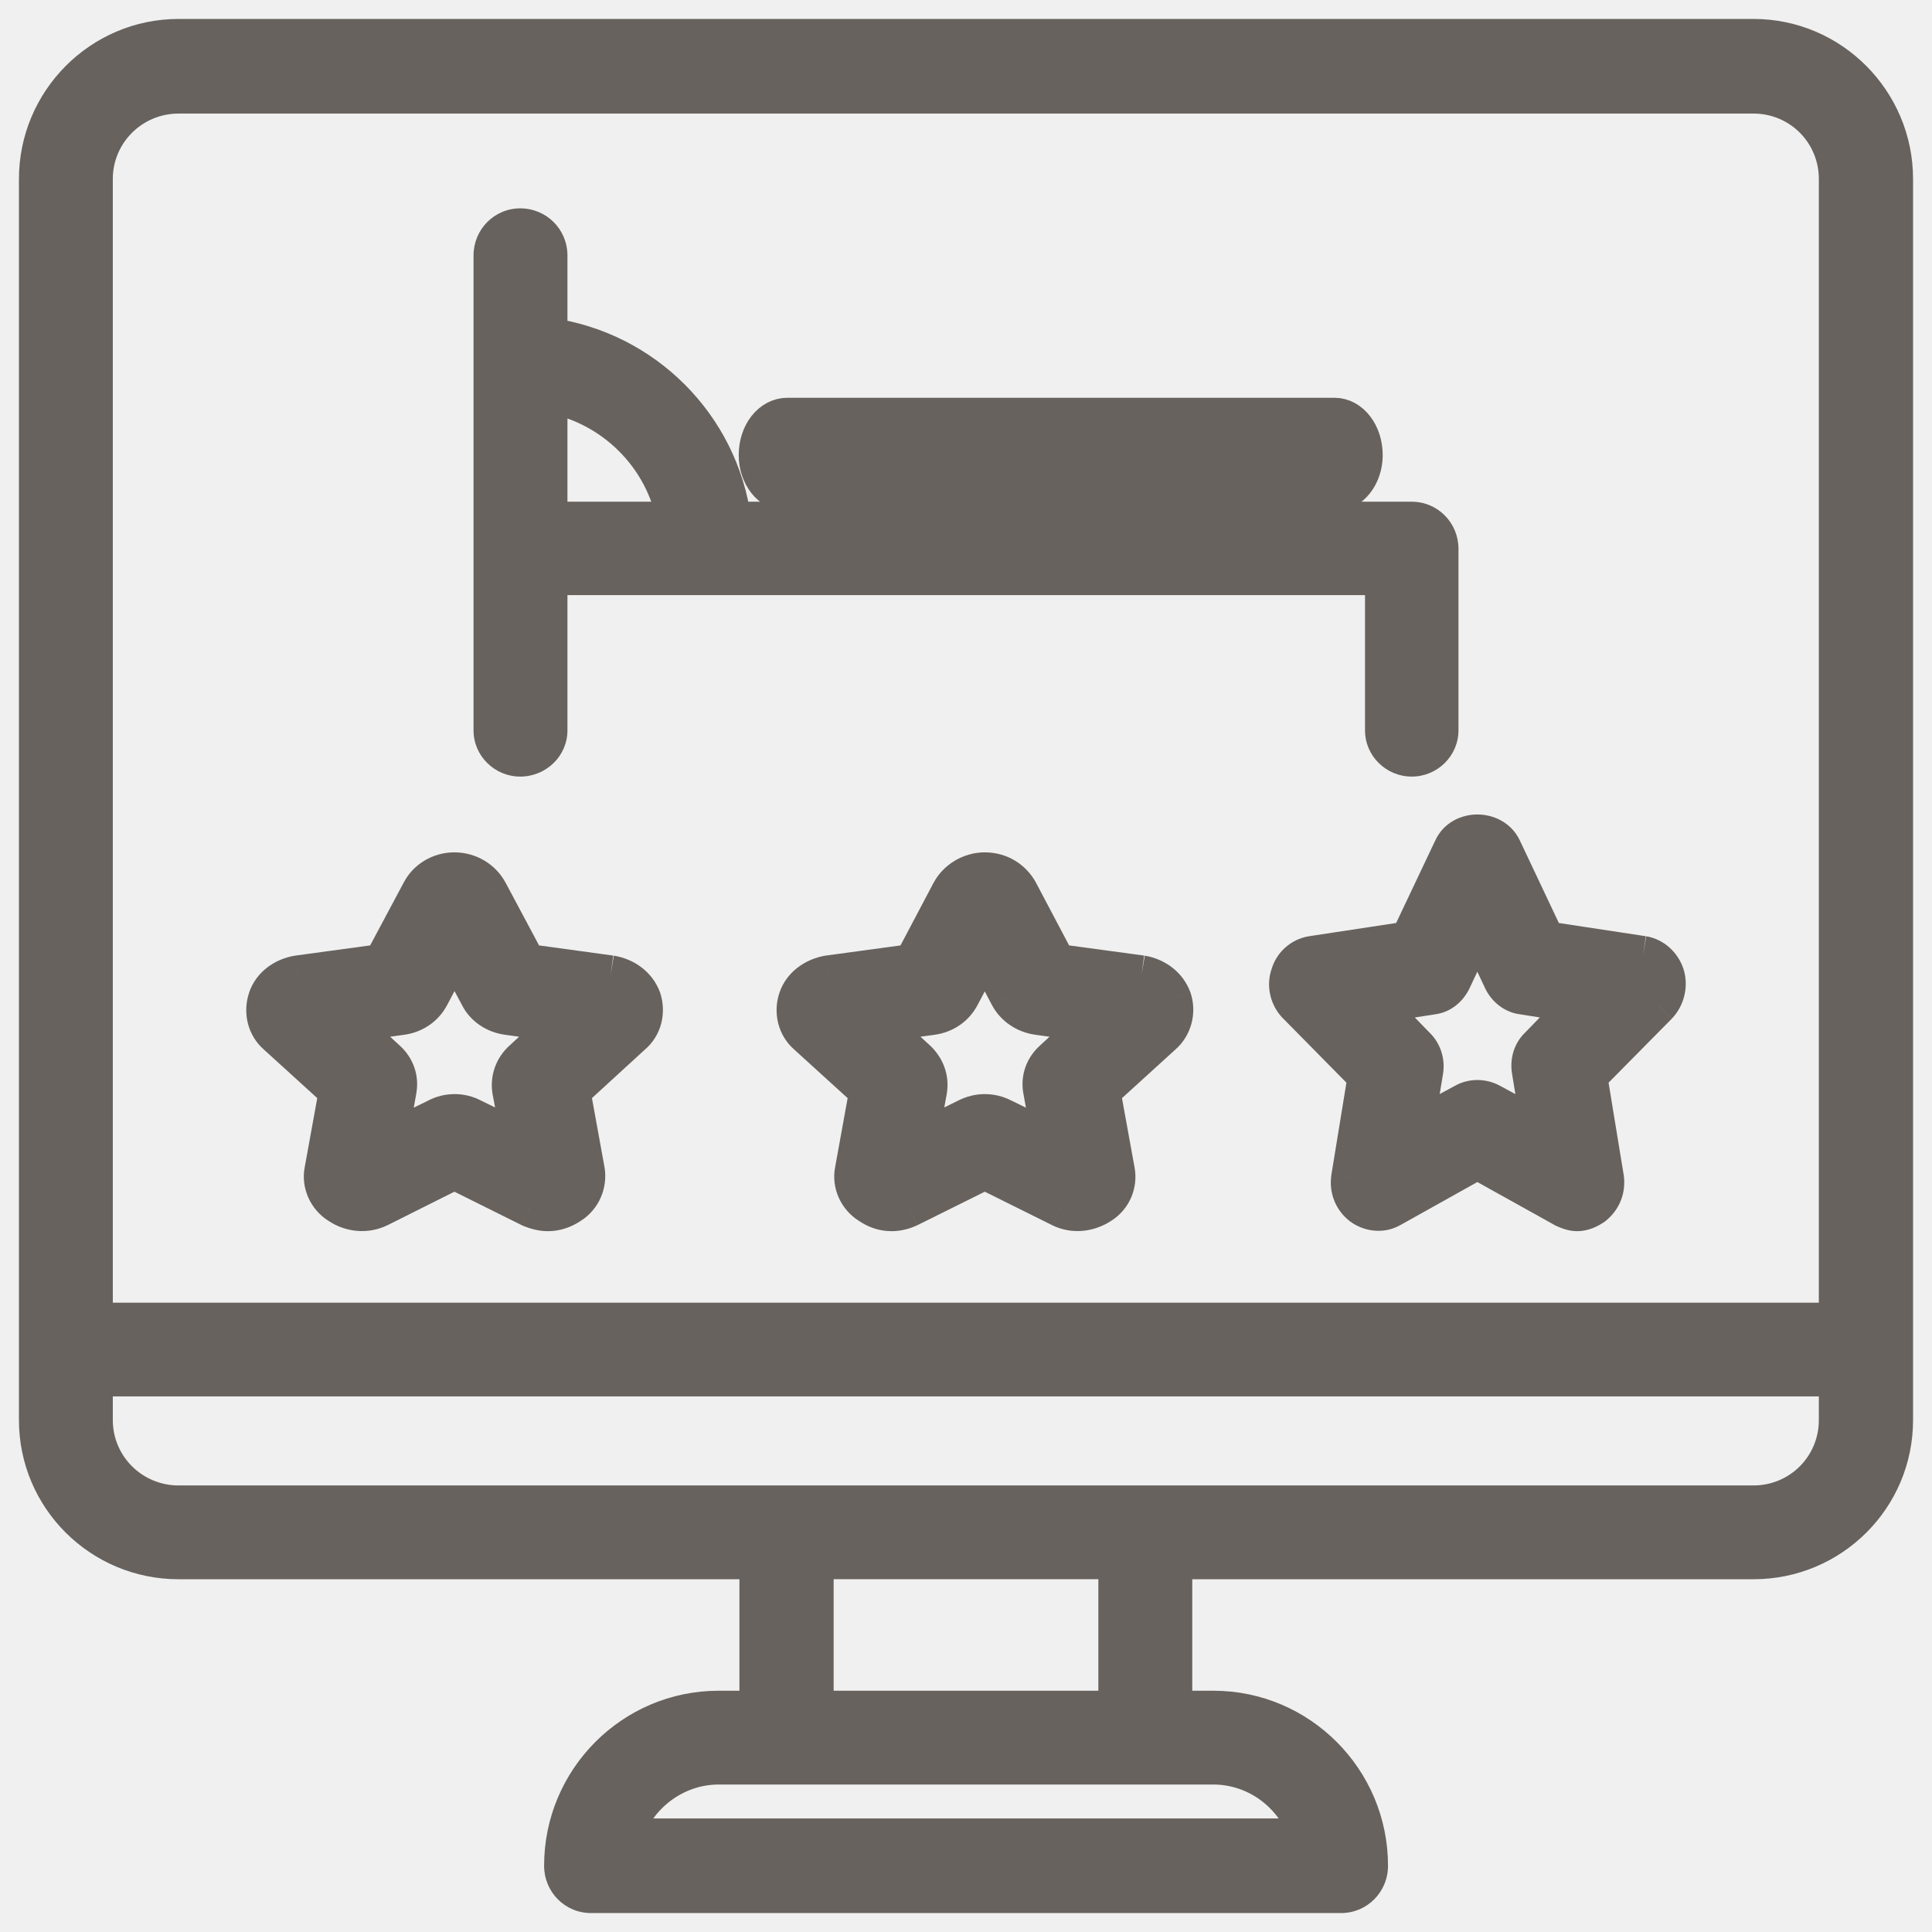
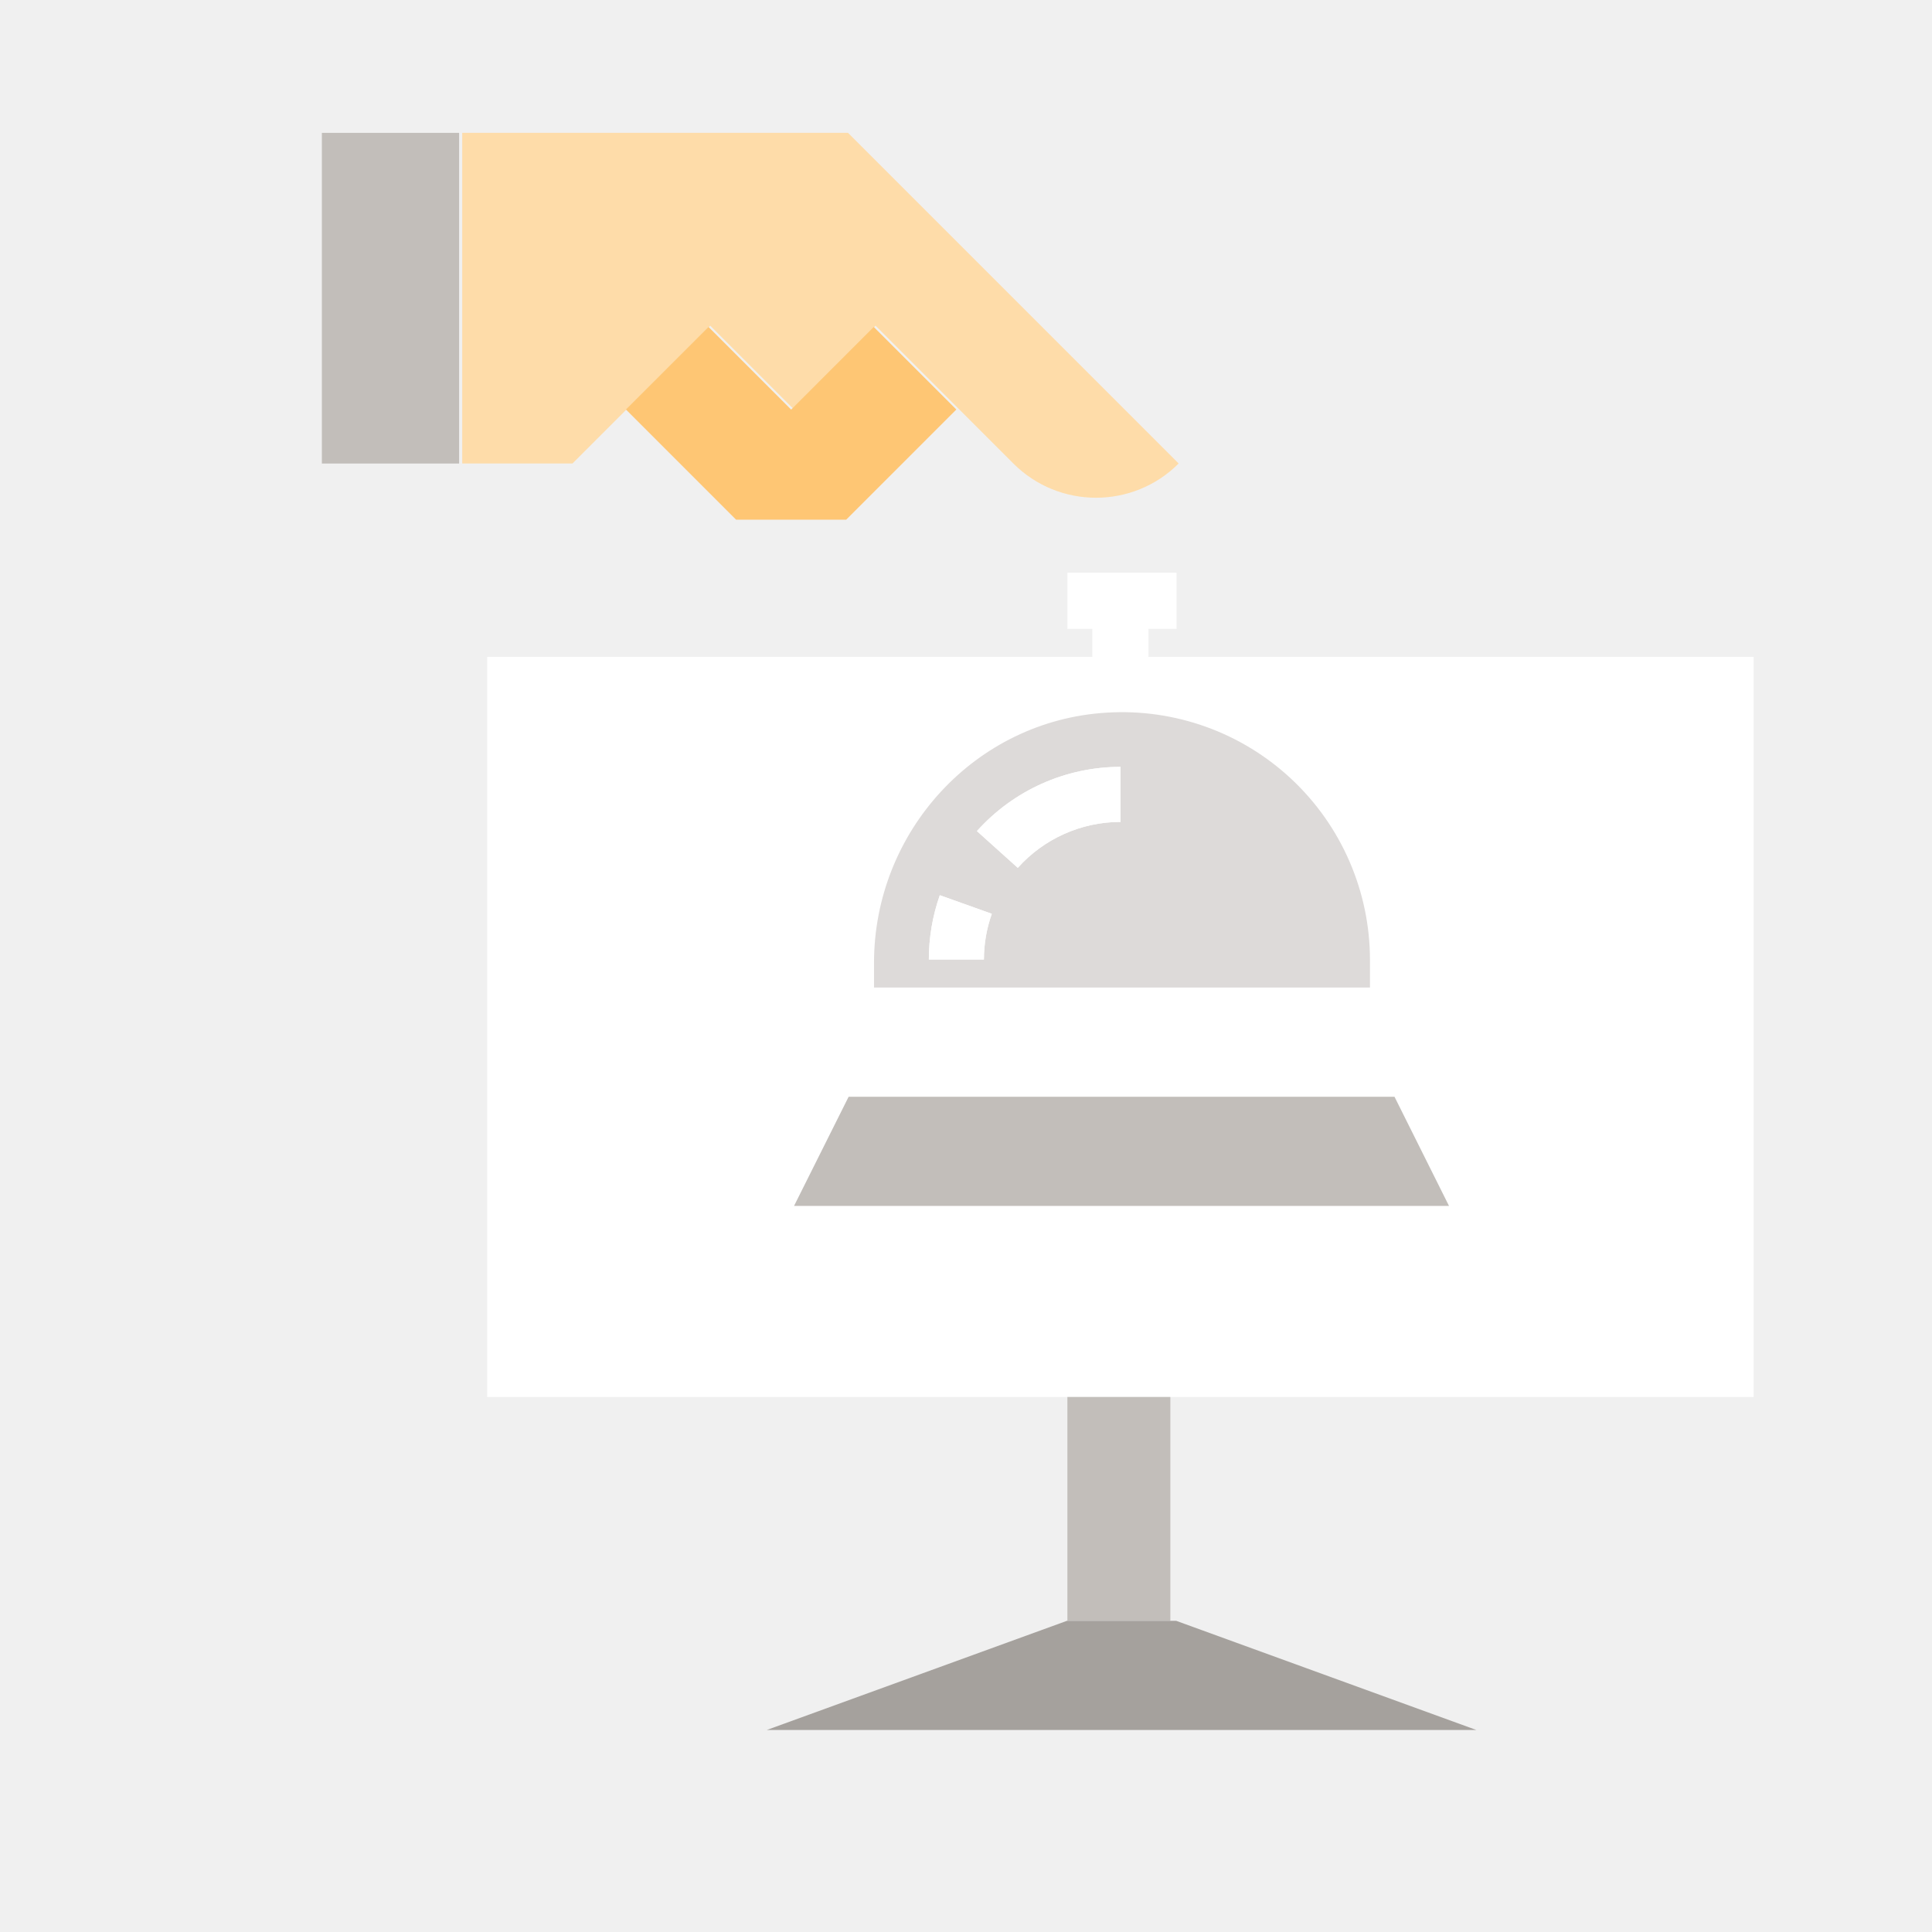
- <svg xmlns="http://www.w3.org/2000/svg" width="51" height="51" viewBox="0 0 51 51" fill="none">
-   <path fill-rule="evenodd" clip-rule="evenodd" d="M48.513 37.486C48.513 38.72 47.523 39.712 46.288 39.712H30.232H20.768H4.714C3.48 39.712 2.478 38.72 2.478 37.486V36.362H48.513V37.486ZM21.506 45.131H29.494V41.187H21.506V45.131ZM34.542 48.502H16.449C16.77 47.424 17.783 46.607 18.972 46.607H20.768H30.232H32.029C33.22 46.607 34.233 47.424 34.542 48.502ZM2.478 4.725C2.478 3.491 3.48 2.498 4.714 2.498H46.288C47.523 2.498 48.513 3.491 48.513 4.725V34.887H2.478V4.725ZM46.288 1H4.714C2.666 1 1 2.676 1 4.725V35.636V37.486C1 39.534 2.666 41.188 4.714 41.188H20.019V45.131H18.972C16.702 45.131 14.863 46.981 14.863 49.251C14.863 49.671 15.192 50 15.601 50H35.402C35.809 50 36.14 49.671 36.14 49.251C36.14 46.981 34.298 45.131 32.029 45.131H30.973V41.188H46.288C48.337 41.188 50 39.534 50 37.486V35.636V4.725C50 2.676 48.337 1 46.288 1Z" fill="#67625E" />
-   <path d="M2.478 36.362V35.862H1.978V36.362H2.478ZM48.513 36.362H49.013V35.862H48.513V36.362ZM21.506 45.131H21.006V45.631H21.506V45.131ZM29.494 45.131V45.631H29.994V45.131H29.494ZM29.494 41.187H29.994V40.687H29.494V41.187ZM21.506 41.187V40.687H21.006V41.187H21.506ZM16.449 48.502L15.97 48.359L15.778 49.002H16.449V48.502ZM48.513 34.887V35.387H49.013V34.887H48.513ZM2.478 34.887H1.978V35.387H2.478V34.887ZM20.019 41.188H20.519V40.688H20.019V41.188ZM20.019 45.131V45.631H20.519V45.131H20.019ZM30.973 45.131H30.473V45.631H30.973V45.131ZM30.973 41.188V40.688H30.473V41.188H30.973ZM48.013 37.486C48.013 38.444 47.246 39.212 46.288 39.212V40.212C47.799 40.212 49.013 38.995 49.013 37.486H48.013ZM46.288 39.212H30.232V40.212H46.288V39.212ZM30.232 39.212H20.768V40.212H30.232V39.212ZM20.768 39.212H4.714V40.212H20.768V39.212ZM4.714 39.212C3.753 39.212 2.978 38.441 2.978 37.486H1.978C1.978 38.999 3.207 40.212 4.714 40.212V39.212ZM2.978 37.486V36.362H1.978V37.486H2.978ZM2.478 36.862H48.513V35.862H2.478V36.862ZM48.013 36.362V37.486H49.013V36.362H48.013ZM21.506 45.631H29.494V44.631H21.506V45.631ZM29.994 45.131V41.187H28.994V45.131H29.994ZM29.494 40.687H21.506V41.687H29.494V40.687ZM21.006 41.187V45.131H22.006V41.187H21.006ZM34.542 48.002H16.449V49.002H34.542V48.002ZM16.928 48.645C17.189 47.767 18.015 47.107 18.972 47.107V46.107C17.55 46.107 16.351 47.08 15.97 48.359L16.928 48.645ZM18.972 47.107H20.768V46.107H18.972V47.107ZM20.768 47.107H30.232V46.107H20.768V47.107ZM30.232 47.107H32.029V46.107H30.232V47.107ZM32.029 47.107C32.989 47.107 33.812 47.768 34.062 48.64L35.023 48.364C34.655 47.079 33.451 46.107 32.029 46.107V47.107ZM2.978 4.725C2.978 3.77 3.754 2.998 4.714 2.998V1.998C3.207 1.998 1.978 3.212 1.978 4.725H2.978ZM4.714 2.998H46.288V1.998H4.714V2.998ZM46.288 2.998C47.246 2.998 48.013 3.766 48.013 4.725H49.013C49.013 3.215 47.799 1.998 46.288 1.998V2.998ZM48.013 4.725V34.887H49.013V4.725H48.013ZM48.513 34.387H2.478V35.387H48.513V34.387ZM2.978 34.887V4.725H1.978V34.887H2.978ZM46.288 0.5H4.714V1.5H46.288V0.5ZM4.714 0.5C2.388 0.5 0.5 2.402 0.5 4.725H1.5C1.5 2.951 2.944 1.5 4.714 1.5V0.5ZM0.5 4.725V35.636H1.5V4.725H0.5ZM0.5 35.636V37.486H1.5V35.636H0.5ZM0.5 37.486C0.5 39.812 2.392 41.688 4.714 41.688V40.688C2.94 40.688 1.5 39.256 1.5 37.486H0.5ZM4.714 41.688H20.019V40.688H4.714V41.688ZM19.519 41.188V45.131H20.519V41.188H19.519ZM20.019 44.631H18.972V45.631H20.019V44.631ZM18.972 44.631C16.424 44.631 14.363 46.707 14.363 49.251H15.363C15.363 47.256 16.98 45.631 18.972 45.631V44.631ZM14.363 49.251C14.363 49.942 14.911 50.5 15.601 50.5V49.5C15.473 49.5 15.363 49.4 15.363 49.251H14.363ZM15.601 50.5H35.402V49.5H15.601V50.5ZM35.402 50.5C36.088 50.5 36.64 49.944 36.64 49.251H35.64C35.64 49.398 35.529 49.5 35.402 49.5V50.5ZM36.64 49.251C36.64 46.706 34.576 44.631 32.029 44.631V45.631C34.021 45.631 35.64 47.256 35.64 49.251H36.64ZM32.029 44.631H30.973V45.631H32.029V44.631ZM31.473 45.131V41.188H30.473V45.131H31.473ZM30.973 41.688H46.288V40.688H30.973V41.688ZM46.288 41.688C48.612 41.688 50.5 39.812 50.5 37.486H49.5C49.5 39.256 48.063 40.688 46.288 40.688V41.688ZM50.5 37.486V35.636H49.5V37.486H50.5ZM50.5 35.636V4.725H49.5V35.636H50.5ZM50.5 4.725C50.5 2.403 48.616 0.5 46.288 0.5V1.5C48.059 1.5 49.5 2.95 49.5 4.725H50.5Z" fill="#67625E" />
-   <path fill-rule="evenodd" clip-rule="evenodd" d="M14.479 10.397C16.177 10.704 17.535 12.037 17.842 13.744H14.479V10.397ZM36.533 19.279C36.533 19.673 36.86 20 37.267 20C37.673 20 38 19.673 38 19.279V14.487C38 14.073 37.673 13.744 37.267 13.744H19.331C18.991 11.228 16.998 9.237 14.479 8.887V6.743C14.479 6.329 14.149 6 13.733 6C13.328 6 13 6.329 13 6.743V19.279C13 19.673 13.328 20 13.733 20C14.149 20 14.479 19.673 14.479 19.279V15.209H36.533V19.279Z" fill="#67625E" />
-   <path d="M14.479 10.397L14.568 9.905L13.979 9.799V10.397H14.479ZM17.842 13.744V14.244H18.44L18.334 13.655L17.842 13.744ZM14.479 13.744H13.979V14.244H14.479V13.744ZM19.331 13.744L18.836 13.811L18.895 14.244H19.331V13.744ZM14.479 8.887H13.979V9.323L14.41 9.382L14.479 8.887ZM14.479 15.209V14.709H13.979V15.209H14.479ZM36.533 15.209H37.033V14.709H36.533V15.209ZM14.39 10.889C15.886 11.159 17.081 12.335 17.35 13.832L18.334 13.655C17.989 11.739 16.468 10.248 14.568 9.905L14.39 10.889ZM17.842 13.244H14.479V14.244H17.842V13.244ZM14.979 13.744V10.397H13.979V13.744H14.979ZM36.033 19.279C36.033 19.955 36.59 20.5 37.267 20.5V19.5C37.13 19.5 37.033 19.391 37.033 19.279H36.033ZM37.267 20.5C37.944 20.5 38.5 19.954 38.5 19.279H37.5C37.5 19.391 37.402 19.5 37.267 19.5V20.5ZM38.5 19.279V14.487H37.5V19.279H38.5ZM38.5 14.487C38.5 13.802 37.954 13.244 37.267 13.244V14.244C37.391 14.244 37.5 14.344 37.5 14.487H38.5ZM37.267 13.244H19.331V14.244H37.267V13.244ZM19.827 13.677C19.456 10.937 17.288 8.772 14.547 8.392L14.41 9.382C16.708 9.701 18.526 11.518 18.836 13.811L19.827 13.677ZM14.979 8.887V6.743H13.979V8.887H14.979ZM14.979 6.743C14.979 6.052 14.424 5.5 13.733 5.5V6.5C13.874 6.5 13.979 6.606 13.979 6.743H14.979ZM13.733 5.5C13.047 5.5 12.5 6.058 12.5 6.743H13.5C13.5 6.6 13.609 6.5 13.733 6.5V5.5ZM12.5 6.743V19.279H13.5V6.743H12.5ZM12.5 19.279C12.5 19.955 13.057 20.5 13.733 20.5V19.5C13.598 19.5 13.5 19.391 13.5 19.279H12.5ZM13.733 20.5C14.413 20.5 14.979 19.961 14.979 19.279H13.979C13.979 19.385 13.885 19.5 13.733 19.5V20.5ZM14.979 19.279V15.209H13.979V19.279H14.979ZM14.479 15.709H36.533V14.709H14.479V15.709ZM36.033 15.209V19.279H37.033V15.209H36.033Z" fill="#67625E" />
-   <path fill-rule="evenodd" clip-rule="evenodd" d="M20.786 13H35.226C35.652 13 36 12.551 36 12.016C36 11.447 35.652 11 35.226 11H20.786C20.348 11 20 11.447 20 12.016C20 12.551 20.348 13 20.786 13Z" fill="#67625E" />
-   <path d="M20.786 13H35.226C35.652 13 36 12.551 36 12.016C36 11.447 35.652 11 35.226 11H20.786C20.348 11 20 11.447 20 12.016C20 12.551 20.348 13 20.786 13" stroke="#67625E" />
-   <path fill-rule="evenodd" clip-rule="evenodd" d="M27.796 27.963C27.552 28.179 27.449 28.482 27.508 28.785L27.749 30.122L26.469 29.496C26.169 29.344 25.824 29.344 25.524 29.496L24.256 30.122L24.497 28.805C24.556 28.482 24.44 28.179 24.209 27.963L23.172 27.015L24.6 26.82C24.936 26.776 25.212 26.582 25.361 26.301L25.996 25.095L26.629 26.301C26.78 26.582 27.069 26.776 27.404 26.82L28.821 27.015L27.796 27.963ZM30.136 25.72L27.899 25.417L26.908 23.539C26.733 23.216 26.4 23 25.996 23C25.616 23 25.258 23.216 25.085 23.539L24.093 25.417L21.869 25.72C21.488 25.784 21.164 26.023 21.049 26.367C20.933 26.712 21.025 27.101 21.304 27.337L22.917 28.805L22.537 30.899C22.468 31.244 22.629 31.611 22.94 31.805C23.125 31.933 23.321 32 23.54 32C23.701 32 23.864 31.955 24 31.892L25.996 30.899L27.992 31.892C28.337 32.064 28.74 32.02 29.064 31.805C29.375 31.611 29.524 31.244 29.456 30.899L29.076 28.805L30.689 27.337C30.965 27.101 31.069 26.712 30.954 26.367C30.828 26.023 30.516 25.784 30.136 25.72Z" fill="#67625E" />
-   <path d="M27.796 27.963L28.128 28.337L28.135 28.33L27.796 27.963ZM27.508 28.785L28 28.696L27.999 28.689L27.508 28.785ZM27.749 30.122L27.529 30.571L28.416 31.004L28.241 30.033L27.749 30.122ZM26.469 29.496L26.242 29.942L26.249 29.945L26.469 29.496ZM25.524 29.496L25.745 29.945L25.751 29.942L25.524 29.496ZM24.256 30.122L23.764 30.032L23.585 31.01L24.477 30.57L24.256 30.122ZM24.497 28.805L24.989 28.894L24.989 28.894L24.497 28.805ZM24.209 27.963L24.55 27.598L24.546 27.594L24.209 27.963ZM23.172 27.015L23.105 26.52L22.047 26.664L22.835 27.384L23.172 27.015ZM24.6 26.82L24.535 26.325L24.533 26.325L24.6 26.82ZM25.361 26.301L25.803 26.534L25.803 26.534L25.361 26.301ZM25.996 25.095L26.439 24.862L25.997 24.02L25.554 24.862L25.996 25.095ZM26.629 26.301L26.186 26.533L26.189 26.538L26.629 26.301ZM27.404 26.82L27.473 26.325L27.47 26.325L27.404 26.82ZM28.821 27.015L29.161 27.382L29.938 26.664L28.889 26.52L28.821 27.015ZM27.899 25.417L27.457 25.651L27.577 25.878L27.832 25.913L27.899 25.417ZM26.908 23.539L27.35 23.306L27.348 23.301L26.908 23.539ZM25.085 23.539L24.644 23.304L24.643 23.305L25.085 23.539ZM24.093 25.417L24.16 25.913L24.415 25.878L24.535 25.651L24.093 25.417ZM21.869 25.72L21.801 25.225L21.793 25.226L21.785 25.227L21.869 25.72ZM21.049 26.367L21.523 26.526L21.523 26.526L21.049 26.367ZM21.304 27.337L21.64 26.967L21.634 26.962L21.627 26.956L21.304 27.337ZM22.917 28.805L23.409 28.894L23.458 28.621L23.253 28.435L22.917 28.805ZM22.537 30.899L23.028 30.997L23.029 30.988L22.537 30.899ZM22.94 31.805L23.225 31.394L23.215 31.387L23.205 31.381L22.94 31.805ZM24 31.892L24.212 32.345L24.223 32.339L24 31.892ZM25.996 30.899L26.219 30.451L25.996 30.341L25.773 30.451L25.996 30.899ZM27.992 31.892L28.215 31.444L28.214 31.444L27.992 31.892ZM29.064 31.805L28.799 31.381L28.788 31.388L29.064 31.805ZM29.456 30.899L28.964 30.988L28.966 30.996L29.456 30.899ZM29.076 28.805L28.739 28.435L28.535 28.621L28.584 28.894L29.076 28.805ZM30.689 27.337L30.363 26.957L30.358 26.962L30.352 26.968L30.689 27.337ZM30.954 26.367L31.428 26.209L31.423 26.195L30.954 26.367ZM27.464 27.589C27.093 27.918 26.923 28.397 27.017 28.881L27.999 28.689C27.975 28.566 28.012 28.44 28.128 28.337L27.464 27.589ZM27.016 28.874L27.257 30.21L28.241 30.033L28 28.696L27.016 28.874ZM27.968 29.672L26.688 29.047L26.249 29.945L27.529 30.571L27.968 29.672ZM26.696 29.051C26.253 28.825 25.74 28.825 25.297 29.051L25.751 29.942C25.908 29.862 26.085 29.862 26.242 29.942L26.696 29.051ZM25.303 29.048L24.035 29.673L24.477 30.57L25.745 29.945L25.303 29.048ZM24.748 30.212L24.989 28.894L24.005 28.715L23.764 30.032L24.748 30.212ZM24.989 28.894C25.081 28.389 24.894 27.919 24.55 27.598L23.867 28.328C23.985 28.439 24.031 28.574 24.005 28.715L24.989 28.894ZM24.546 27.594L23.51 26.646L22.835 27.384L23.871 28.332L24.546 27.594ZM23.24 27.511L24.668 27.316L24.533 26.325L23.105 26.52L23.24 27.511ZM24.665 27.316C25.158 27.251 25.577 26.962 25.803 26.534L24.919 26.067C24.848 26.202 24.714 26.301 24.535 26.325L24.665 27.316ZM25.803 26.534L26.439 25.328L25.554 24.862L24.919 26.068L25.803 26.534ZM25.553 25.327L26.186 26.533L27.072 26.068L26.439 24.862L25.553 25.327ZM26.189 26.538C26.421 26.969 26.854 27.252 27.339 27.316L27.47 26.325C27.284 26.3 27.14 26.195 27.07 26.064L26.189 26.538ZM27.336 27.316L28.753 27.511L28.889 26.52L27.473 26.325L27.336 27.316ZM28.482 26.648L27.457 27.596L28.135 28.33L29.161 27.382L28.482 26.648ZM30.203 25.225L27.966 24.922L27.832 25.913L30.069 26.216L30.203 25.225ZM28.342 25.184L27.35 23.306L26.466 23.772L27.457 25.651L28.342 25.184ZM27.348 23.301C27.088 22.822 26.59 22.5 25.996 22.5V23.5C26.21 23.5 26.378 23.61 26.469 23.777L27.348 23.301ZM25.996 22.5C25.434 22.5 24.904 22.816 24.644 23.304L25.526 23.774C25.61 23.617 25.798 23.5 25.996 23.5V22.5ZM24.643 23.305L23.651 25.184L24.535 25.651L25.527 23.773L24.643 23.305ZM24.025 24.922L21.801 25.225L21.936 26.215L24.16 25.913L24.025 24.922ZM21.785 25.227C21.262 25.316 20.76 25.654 20.575 26.208L21.523 26.526C21.568 26.391 21.715 26.253 21.952 26.213L21.785 25.227ZM20.575 26.208C20.399 26.73 20.533 27.339 20.98 27.718L21.627 26.956C21.518 26.863 21.467 26.694 21.523 26.526L20.575 26.208ZM20.967 27.707L22.58 29.174L23.253 28.435L21.64 26.967L20.967 27.707ZM22.425 28.715L22.045 30.81L23.029 30.988L23.409 28.894L22.425 28.715ZM22.047 30.801C21.936 31.357 22.194 31.929 22.676 32.23L23.205 31.381C23.064 31.293 23.001 31.131 23.027 30.997L22.047 30.801ZM22.656 32.216C22.915 32.396 23.209 32.5 23.54 32.5V31.5C23.433 31.5 23.335 31.47 23.225 31.394L22.656 32.216ZM23.54 32.5C23.789 32.5 24.024 32.432 24.211 32.345L23.789 31.438C23.703 31.478 23.613 31.5 23.54 31.5V32.5ZM24.223 32.339L26.219 31.347L25.773 30.451L23.778 31.444L24.223 32.339ZM25.773 31.347L27.769 32.339L28.214 31.444L26.219 30.451L25.773 31.347ZM27.769 32.339C28.292 32.6 28.885 32.523 29.34 32.222L28.788 31.388C28.595 31.516 28.382 31.527 28.215 31.444L27.769 32.339ZM29.329 32.229C29.821 31.922 30.054 31.346 29.947 30.802L28.966 30.996C28.995 31.142 28.93 31.3 28.799 31.381L29.329 32.229ZM29.948 30.81L29.568 28.715L28.584 28.894L28.965 30.988L29.948 30.81ZM29.413 29.174L31.025 27.707L30.352 26.968L28.739 28.435L29.413 29.174ZM31.014 27.717C31.448 27.346 31.606 26.743 31.428 26.209L30.48 26.525C30.532 26.681 30.482 26.856 30.363 26.957L31.014 27.717ZM31.423 26.195C31.229 25.662 30.754 25.317 30.219 25.227L30.053 26.213C30.279 26.251 30.428 26.384 30.484 26.538L31.423 26.195Z" fill="#67625E" />
-   <path fill-rule="evenodd" clip-rule="evenodd" d="M13.794 27.963C13.55 28.179 13.447 28.482 13.494 28.785L13.747 30.122L12.467 29.496C12.179 29.344 11.822 29.344 11.534 29.496L10.254 30.122L10.495 28.785C10.555 28.482 10.451 28.179 10.207 27.963L9.183 27.015L10.599 26.82C10.935 26.776 11.21 26.582 11.36 26.301L11.995 25.095L12.639 26.301C12.779 26.582 13.067 26.776 13.402 26.82L14.819 27.015L13.794 27.963ZM16.122 25.72L13.909 25.417L12.906 23.539C12.734 23.216 12.387 23 11.995 23C11.603 23 11.258 23.216 11.095 23.539L10.092 25.417L7.867 25.72C7.476 25.784 7.164 26.023 7.049 26.367C6.933 26.712 7.027 27.101 7.303 27.337L8.916 28.805L8.536 30.899C8.467 31.244 8.628 31.611 8.94 31.805C9.251 32.02 9.667 32.064 10.012 31.892L11.995 30.899L13.99 31.892C14.138 31.955 14.301 32 14.462 32C14.67 32 14.878 31.933 15.061 31.805C15.373 31.611 15.522 31.244 15.465 30.899L15.085 28.805L16.686 27.337C16.974 27.101 17.066 26.712 16.953 26.367C16.825 26.023 16.514 25.784 16.122 25.72Z" fill="#67625E" />
-   <path d="M13.794 27.963L14.126 28.337L14.133 28.33L13.794 27.963ZM13.494 28.785L12.999 28.861L13.001 28.869L13.002 28.878L13.494 28.785ZM13.747 30.122L13.527 30.571L14.424 31.009L14.238 30.029L13.747 30.122ZM12.467 29.496L12.233 29.938L12.24 29.942L12.248 29.945L12.467 29.496ZM11.534 29.496L11.754 29.945L11.761 29.942L11.769 29.938L11.534 29.496ZM10.254 30.122L9.762 30.033L9.586 31.004L10.473 30.571L10.254 30.122ZM10.495 28.785L10.005 28.69L10.004 28.696L10.495 28.785ZM10.207 27.963L9.868 28.33L9.876 28.337L10.207 27.963ZM9.183 27.015L9.114 26.52L8.066 26.664L8.843 27.382L9.183 27.015ZM10.599 26.82L10.534 26.325L10.531 26.325L10.599 26.82ZM11.36 26.301L11.801 26.535L11.802 26.534L11.36 26.301ZM11.995 25.095L12.435 24.859L11.991 24.028L11.552 24.862L11.995 25.095ZM12.639 26.301L13.087 26.078L13.084 26.072L13.08 26.065L12.639 26.301ZM13.402 26.82L13.47 26.325L13.467 26.325L13.402 26.82ZM14.819 27.015L15.159 27.382L15.935 26.664L14.887 26.52L14.819 27.015ZM13.909 25.417L13.468 25.653L13.588 25.878L13.841 25.913L13.909 25.417ZM12.906 23.539L13.348 23.304L13.347 23.303L12.906 23.539ZM11.095 23.539L11.536 23.775L11.541 23.765L11.095 23.539ZM10.092 25.417L10.159 25.913L10.412 25.878L10.533 25.653L10.092 25.417ZM7.867 25.72L7.8 25.224L7.786 25.227L7.867 25.72ZM7.049 26.367L7.522 26.526L7.523 26.526L7.049 26.367ZM7.303 27.337L7.64 26.967L7.634 26.962L7.628 26.957L7.303 27.337ZM8.916 28.805L9.408 28.894L9.457 28.621L9.252 28.435L8.916 28.805ZM8.536 30.899L9.026 30.997L9.028 30.988L8.536 30.899ZM8.94 31.805L9.223 31.393L9.214 31.387L9.204 31.381L8.94 31.805ZM10.012 31.892L10.235 32.339L10.236 32.339L10.012 31.892ZM11.995 30.899L12.217 30.451L11.994 30.34L11.771 30.452L11.995 30.899ZM13.99 31.892L13.767 32.339L13.78 32.346L13.793 32.351L13.99 31.892ZM15.061 31.805L14.797 31.381L14.786 31.388L14.775 31.395L15.061 31.805ZM15.465 30.899L15.959 30.818L15.957 30.81L15.465 30.899ZM15.085 28.805L14.747 28.436L14.544 28.622L14.593 28.894L15.085 28.805ZM16.686 27.337L16.369 26.951L16.358 26.959L16.348 26.969L16.686 27.337ZM16.953 26.367L17.428 26.211L17.425 26.202L17.422 26.193L16.953 26.367ZM13.462 27.589C13.091 27.919 12.927 28.391 12.999 28.861L13.988 28.709C13.967 28.573 14.01 28.439 14.126 28.337L13.462 27.589ZM13.002 28.878L13.256 30.215L14.238 30.029L13.985 28.692L13.002 28.878ZM13.966 29.672L12.687 29.047L12.248 29.945L13.527 30.571L13.966 29.672ZM12.701 29.054C12.267 28.824 11.735 28.824 11.3 29.054L11.769 29.938C11.91 29.863 12.091 29.863 12.233 29.938L12.701 29.054ZM11.315 29.047L10.035 29.672L10.473 30.571L11.754 29.945L11.315 29.047ZM10.746 30.211L10.988 28.874L10.004 28.696L9.762 30.033L10.746 30.211ZM10.986 28.881C11.08 28.397 10.91 27.918 10.54 27.589L9.876 28.337C9.992 28.44 10.029 28.566 10.005 28.69L10.986 28.881ZM10.547 27.596L9.522 26.648L8.843 27.382L9.868 28.33L10.547 27.596ZM9.251 27.511L10.667 27.316L10.531 26.325L9.114 26.52L9.251 27.511ZM10.664 27.316C11.158 27.251 11.575 26.962 11.801 26.535L10.918 26.066C10.846 26.202 10.712 26.301 10.534 26.325L10.664 27.316ZM11.802 26.534L12.437 25.328L11.552 24.862L10.917 26.068L11.802 26.534ZM11.554 25.33L12.198 26.536L13.08 26.065L12.435 24.859L11.554 25.33ZM12.191 26.523C12.413 26.969 12.855 27.253 13.337 27.316L13.467 26.325C13.279 26.3 13.145 26.195 13.087 26.078L12.191 26.523ZM13.334 27.316L14.751 27.511L14.887 26.52L13.47 26.325L13.334 27.316ZM14.48 26.648L13.455 27.596L14.133 28.33L15.159 27.382L14.48 26.648ZM16.189 25.225L13.977 24.922L13.841 25.913L16.054 26.215L16.189 25.225ZM14.35 25.182L13.348 23.304L12.465 23.775L13.468 25.653L14.35 25.182ZM13.347 23.303C13.088 22.818 12.572 22.5 11.995 22.5V23.5C12.202 23.5 12.38 23.614 12.466 23.775L13.347 23.303ZM11.995 22.5C11.419 22.5 10.899 22.818 10.649 23.314L11.541 23.765C11.617 23.614 11.787 23.5 11.995 23.5V22.5ZM10.654 23.303L9.651 25.182L10.533 25.653L11.536 23.775L10.654 23.303ZM10.024 24.922L7.8 25.225L7.935 26.215L10.159 25.913L10.024 24.922ZM7.786 25.227C7.245 25.316 6.758 25.659 6.574 26.208L7.523 26.526C7.569 26.387 7.707 26.253 7.948 26.213L7.786 25.227ZM6.575 26.208C6.398 26.732 6.536 27.339 6.978 27.717L7.628 26.957C7.518 26.863 7.467 26.692 7.522 26.526L6.575 26.208ZM6.967 27.707L8.58 29.174L9.252 28.435L7.64 26.967L6.967 27.707ZM8.424 28.715L8.044 30.81L9.028 30.988L9.408 28.894L8.424 28.715ZM8.045 30.801C7.935 31.358 8.193 31.929 8.675 32.23L9.204 31.381C9.063 31.293 8.999 31.13 9.026 30.997L8.045 30.801ZM8.656 32.217C9.106 32.527 9.715 32.598 10.235 32.339L9.789 31.444C9.618 31.529 9.396 31.512 9.223 31.393L8.656 32.217ZM10.236 32.339L12.218 31.346L11.771 30.452L9.788 31.444L10.236 32.339ZM11.772 31.347L13.767 32.339L14.212 31.444L12.217 30.451L11.772 31.347ZM13.793 32.351C13.98 32.431 14.212 32.5 14.462 32.5V31.5C14.39 31.5 14.296 31.479 14.187 31.432L13.793 32.351ZM14.462 32.5C14.778 32.5 15.085 32.398 15.348 32.215L14.775 31.395C14.671 31.468 14.561 31.5 14.462 31.5V32.5ZM15.326 32.23C15.819 31.922 16.046 31.35 15.959 30.818L14.972 30.98C14.998 31.138 14.927 31.3 14.797 31.381L15.326 32.23ZM15.957 30.81L15.577 28.715L14.593 28.894L14.973 30.988L15.957 30.81ZM15.423 29.173L17.024 27.706L16.348 26.969L14.747 28.436L15.423 29.173ZM17.003 27.724C17.466 27.344 17.599 26.733 17.428 26.211L16.478 26.523C16.533 26.691 16.482 26.858 16.369 26.951L17.003 27.724ZM17.422 26.193C17.224 25.659 16.748 25.316 16.203 25.227L16.041 26.213C16.279 26.253 16.427 26.386 16.484 26.541L17.422 26.193Z" fill="#67625E" />
-   <path fill-rule="evenodd" clip-rule="evenodd" d="M40.615 27.609C40.44 27.77 40.365 28.021 40.409 28.274L40.66 29.805L39.347 29.096C39.128 28.981 38.866 28.981 38.657 29.096L37.344 29.805L37.598 28.274C37.64 28.021 37.553 27.77 37.379 27.609L36.316 26.513L37.795 26.283C38.034 26.259 38.232 26.1 38.342 25.871L38.998 24.477L39.654 25.871C39.764 26.1 39.97 26.259 40.212 26.283L41.677 26.513L40.615 27.609ZM43.372 25.208L40.812 24.819L39.666 22.395C39.413 21.868 38.581 21.868 38.342 22.395L37.193 24.819L34.632 25.208C34.35 25.255 34.119 25.461 34.043 25.735C33.944 26.009 34.02 26.33 34.229 26.536L36.077 28.41L35.639 31.087C35.595 31.384 35.705 31.658 35.936 31.84C36.153 32 36.459 32.047 36.711 31.908L38.998 30.63L41.294 31.908C41.404 31.955 41.514 32 41.632 32C41.787 32 41.94 31.932 42.071 31.84C42.3 31.658 42.41 31.384 42.367 31.087L41.928 28.41L43.779 26.536C43.974 26.33 44.052 26.009 43.964 25.735C43.875 25.461 43.646 25.255 43.372 25.208Z" fill="#67625E" />
-   <path d="M40.615 27.609L40.954 27.977L40.965 27.967L40.975 27.957L40.615 27.609ZM40.409 28.274L40.903 28.193L40.902 28.186L40.409 28.274ZM40.66 29.805L40.422 30.245L41.317 30.73L41.153 29.725L40.66 29.805ZM39.347 29.096L39.585 28.656L39.578 28.652L39.347 29.096ZM38.657 29.096L38.895 29.535L38.897 29.534L38.657 29.096ZM37.344 29.805L36.851 29.724L36.684 30.73L37.582 30.245L37.344 29.805ZM37.598 28.274L37.105 28.191L37.105 28.192L37.598 28.274ZM37.379 27.609L37.02 27.957L37.029 27.967L37.039 27.976L37.379 27.609ZM36.316 26.513L36.24 26.019L35.285 26.167L35.957 26.861L36.316 26.513ZM37.795 26.283L37.747 25.785L37.733 25.787L37.718 25.789L37.795 26.283ZM38.342 25.871L38.793 26.087L38.794 26.084L38.342 25.871ZM38.998 24.477L39.45 24.264L38.997 23.303L38.545 24.264L38.998 24.477ZM39.654 25.871L39.202 26.084L39.203 26.087L39.654 25.871ZM40.212 26.283L40.29 25.789L40.275 25.787L40.261 25.785L40.212 26.283ZM41.677 26.513L42.036 26.861L42.707 26.168L41.755 26.019L41.677 26.513ZM40.812 24.819L40.36 25.033L40.474 25.274L40.737 25.314L40.812 24.819ZM39.666 22.395L40.118 22.182L40.117 22.179L39.666 22.395ZM38.342 22.395L38.794 22.61L38.797 22.602L38.342 22.395ZM37.193 24.819L37.268 25.314L37.531 25.274L37.645 25.034L37.193 24.819ZM34.632 25.208L34.557 24.714L34.55 24.715L34.632 25.208ZM34.043 25.735L34.513 25.904L34.519 25.887L34.524 25.869L34.043 25.735ZM34.229 26.536L34.585 26.185L34.581 26.181L34.229 26.536ZM36.077 28.41L36.57 28.491L36.611 28.24L36.433 28.059L36.077 28.41ZM35.639 31.087L35.146 31.006L35.145 31.013L35.639 31.087ZM35.936 31.84L35.626 32.233L35.633 32.238L35.64 32.243L35.936 31.84ZM36.711 31.908L36.952 32.346L36.955 32.345L36.711 31.908ZM38.998 30.63L39.241 30.193L38.997 30.058L38.754 30.194L38.998 30.63ZM41.294 31.908L41.05 32.345L41.074 32.358L41.098 32.368L41.294 31.908ZM42.071 31.84L42.357 32.251L42.37 32.242L42.383 32.231L42.071 31.84ZM42.367 31.087L42.862 31.015L42.86 31.006L42.367 31.087ZM41.928 28.41L41.572 28.059L41.393 28.24L41.434 28.491L41.928 28.41ZM43.779 26.536L44.135 26.888L44.142 26.879L43.779 26.536ZM43.964 25.735L44.441 25.583L44.44 25.58L43.964 25.735ZM40.277 27.241C39.961 27.531 39.846 27.961 39.917 28.361L40.902 28.186C40.883 28.081 40.919 28.009 40.954 27.977L40.277 27.241ZM39.916 28.354L40.166 29.886L41.153 29.725L40.903 28.193L39.916 28.354ZM40.897 29.366L39.585 28.656L39.109 29.535L40.422 30.245L40.897 29.366ZM39.578 28.652C39.218 28.464 38.779 28.459 38.417 28.657L38.897 29.534C38.953 29.504 39.038 29.498 39.116 29.539L39.578 28.652ZM38.419 28.656L37.106 29.366L37.582 30.245L38.895 29.535L38.419 28.656ZM37.838 29.887L38.091 28.355L37.105 28.192L36.851 29.724L37.838 29.887ZM38.091 28.356C38.16 27.943 38.02 27.521 37.718 27.241L37.039 27.976C37.086 28.019 37.12 28.099 37.105 28.191L38.091 28.356ZM37.738 27.261L36.675 26.165L35.957 26.861L37.02 27.957L37.738 27.261ZM36.393 27.007L37.872 26.777L37.718 25.789L36.24 26.019L36.393 27.007ZM37.844 26.78C38.289 26.737 38.622 26.443 38.793 26.087L37.891 25.655C37.842 25.758 37.78 25.782 37.747 25.785L37.844 26.78ZM38.794 26.084L39.45 24.69L38.545 24.264L37.889 25.658L38.794 26.084ZM38.545 24.69L39.202 26.084L40.106 25.658L39.45 24.264L38.545 24.69ZM39.203 26.087C39.378 26.452 39.725 26.738 40.164 26.78L40.261 25.785C40.216 25.781 40.15 25.749 40.105 25.655L39.203 26.087ZM40.135 26.777L41.599 27.007L41.755 26.019L40.29 25.789L40.135 26.777ZM41.318 26.165L40.256 27.261L40.975 27.957L42.036 26.861L41.318 26.165ZM43.447 24.714L40.888 24.325L40.737 25.314L43.297 25.703L43.447 24.714ZM41.264 24.606L40.118 22.182L39.214 22.609L40.36 25.033L41.264 24.606ZM40.117 22.179C39.89 21.708 39.42 21.5 38.999 21.5C38.578 21.5 38.105 21.709 37.887 22.189L38.797 22.602C38.819 22.554 38.881 22.5 38.999 22.5C39.116 22.5 39.188 22.555 39.215 22.612L40.117 22.179ZM37.89 22.181L36.741 24.605L37.645 25.034L38.794 22.61L37.89 22.181ZM37.118 24.325L34.557 24.714L34.707 25.703L37.268 25.314L37.118 24.325ZM34.55 24.715C34.078 24.793 33.69 25.138 33.561 25.601L34.524 25.869C34.548 25.784 34.621 25.717 34.714 25.701L34.55 24.715ZM33.572 25.565C33.406 26.028 33.535 26.552 33.877 26.892L34.581 26.181C34.506 26.107 34.483 25.99 34.513 25.904L33.572 25.565ZM33.873 26.887L35.721 28.761L36.433 28.059L34.585 26.185L33.873 26.887ZM35.583 28.329L35.146 31.006L36.133 31.167L36.57 28.491L35.583 28.329ZM35.145 31.013C35.075 31.486 35.253 31.939 35.626 32.233L36.246 31.448C36.156 31.377 36.116 31.281 36.134 31.16L35.145 31.013ZM35.64 32.243C35.987 32.499 36.502 32.594 36.952 32.346L36.47 31.47C36.416 31.5 36.319 31.501 36.232 31.437L35.64 32.243ZM36.955 32.345L39.242 31.067L38.754 30.194L36.467 31.472L36.955 32.345ZM38.754 31.067L41.05 32.345L41.537 31.472L39.241 30.193L38.754 31.067ZM41.098 32.368C41.197 32.411 41.397 32.5 41.632 32.5V31.5C41.636 31.5 41.63 31.501 41.605 31.493C41.578 31.485 41.545 31.472 41.489 31.448L41.098 32.368ZM41.632 32.5C41.929 32.5 42.181 32.373 42.357 32.251L41.786 31.43C41.698 31.491 41.645 31.5 41.632 31.5V32.5ZM42.383 32.231C42.752 31.937 42.93 31.487 42.862 31.015L41.872 31.158C41.89 31.281 41.849 31.378 41.76 31.449L42.383 32.231ZM42.86 31.006L42.421 28.329L41.434 28.491L41.874 31.168L42.86 31.006ZM42.283 28.761L44.134 26.888L43.423 26.185L41.572 28.059L42.283 28.761ZM44.142 26.879C44.458 26.545 44.585 26.035 44.441 25.583L43.488 25.887C43.519 25.982 43.489 26.115 43.415 26.193L44.142 26.879ZM44.44 25.58C44.297 25.142 43.926 24.796 43.457 24.715L43.288 25.701C43.367 25.715 43.453 25.78 43.489 25.89L44.44 25.58Z" fill="#67625E" />
+ <svg xmlns="http://www.w3.org/2000/svg" id="Livello_1" data-name="Livello 1" viewBox="0 0 520 520">
+   <defs>
+     <style>.cls-1{fill:#fff;}.cls-2{fill:#c2beba;}.cls-3{fill:#fedca9;}.cls-4{fill:#fec674;}.cls-5{fill:#dddad9;}.cls-6{fill:#a5a19d;}</style>
+   </defs>
+   <path class="cls-1" d="M131.13,176.81H472V376H131.13Z" />
+   <path class="cls-2" d="M390,324.57H213.72l14.69-29.38H375.33Z" />
+   <path class="cls-3" d="M235.66,87.67l-22.25,22.25L191.16,87.67l-37.08,37.08H124.41v-89H228.24l89,89a31.46,31.46,0,0,1-44.5,0L213.41,65.42Z" />
+   <path class="cls-4" d="M168.47,110.22l29.64,29.65h29.65l29.64-29.65L235.17,88l-22.23,22.24L190.7,88Z" />
+   <path class="cls-2" d="M86.63,35.76h36.94v89H86.63Z" />
+   <path class="cls-5" d="M368.73,265.8H235.24v-6.62c0-35.38,27.28-65.24,62.6-67.37a66.73,66.73,0,0,1,70.89,66.58Z" />
+   <path class="cls-1" d="M316.68,154.14H287.29v15.11H294v21.83h15.11V169.25h7.56Z" />
+   <path class="cls-2" d="M287.29,376H315v60.24H287.29Z" />
+   <path class="cls-6" d="M206.37,465.63h191l-80.81-29.39H287.18Z" />
+   <path class="cls-1" d="M273.94,233.58l-11-9.89a51.92,51.92,0,0,1,38.66-17.29v14.82A37.1,37.1,0,0,0,273.94,233.58Z" />
+   <path class="cls-1" d="M264.82,258.25H250a52,52,0,0,1,2.95-17.3l14,5A36.84,36.84,0,0,0,264.82,258.25Z" />
+   <path class="cls-1" d="M273.94,233.58l-11-9.89a51.92,51.92,0,0,1,38.66-17.29v14.82A37.1,37.1,0,0,0,273.94,233.58Z" />
+   <path class="cls-1" d="M264.82,258.25H250a52,52,0,0,1,2.95-17.3l14,5A36.84,36.84,0,0,0,264.82,258.25Z" />
</svg>
